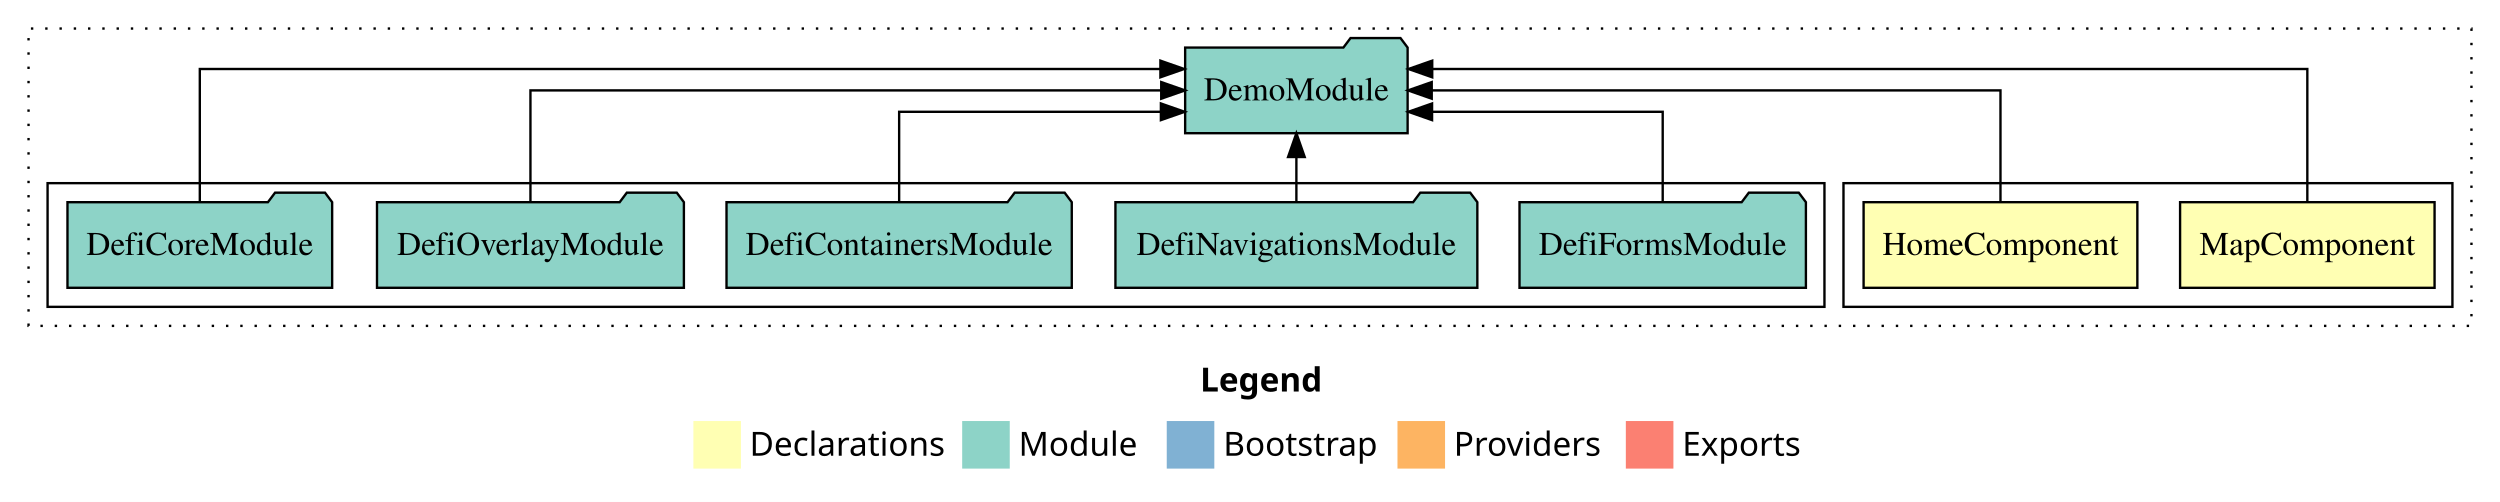
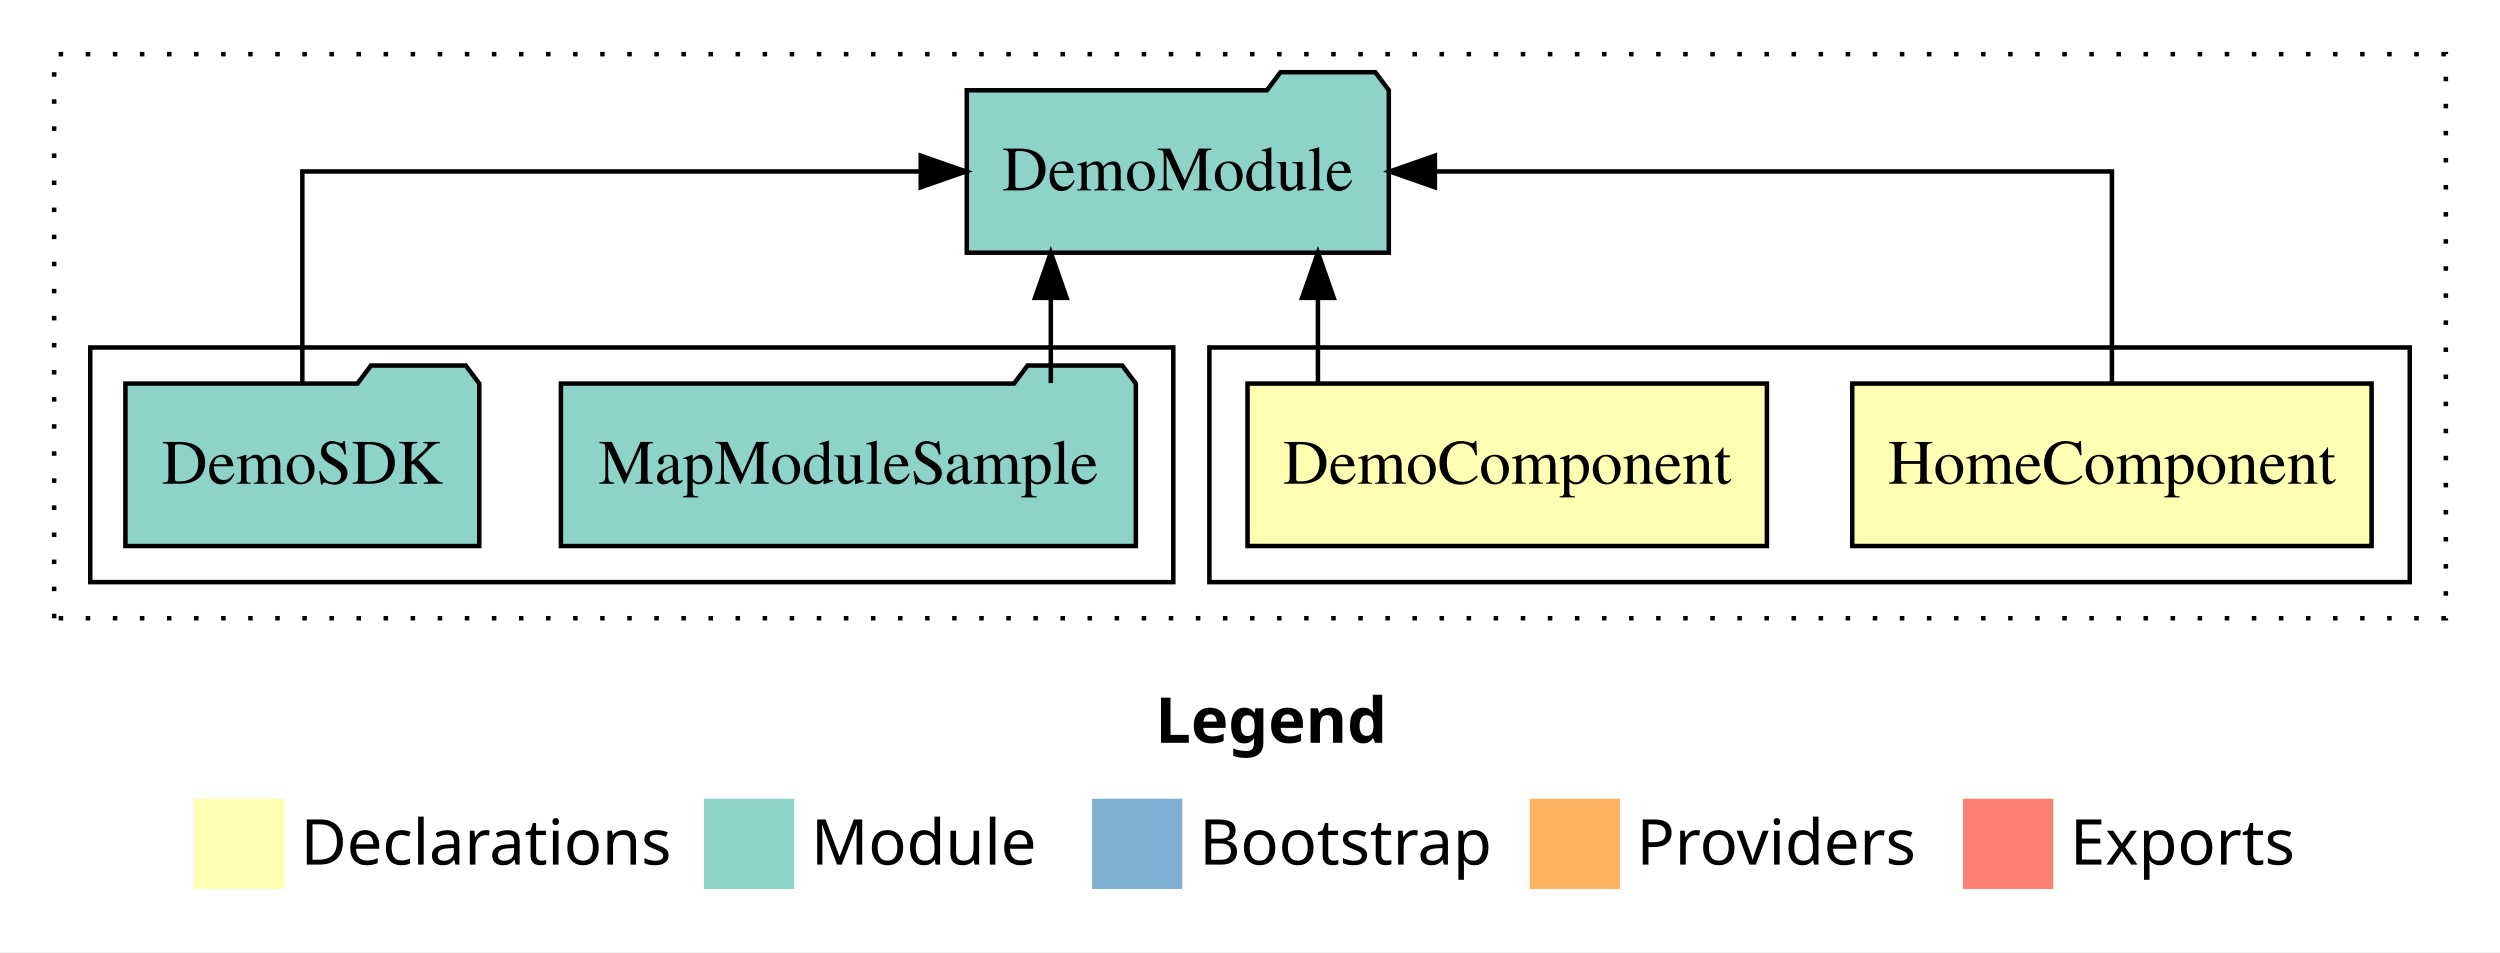
- <svg xmlns="http://www.w3.org/2000/svg" width="1051pt" height="211pt" viewBox="0.00 0.00 1051.00 211.00">
+ <svg xmlns="http://www.w3.org/2000/svg" width="554pt" height="211pt" viewBox="0.00 0.00 554.00 211.00">
  <g id="graph0" class="graph" transform="scale(1 1) rotate(0) translate(4 207)">
-     <polygon fill="#ffffff" stroke="transparent" points="-4,4 -4,-207 1047,-207 1047,4 -4,4" />
-     <text text-anchor="start" x="500.509" y="-42.4" font-family="sans-serif" font-weight="bold" font-size="14.00" fill="#000000">Legend</text>
-     <polygon fill="#ffffb3" stroke="transparent" points="287.5,-10 287.5,-30 307.5,-30 307.5,-10 287.5,-10" />
-     <text text-anchor="start" x="311.129" y="-15.4" font-family="sans-serif" font-size="14.00" fill="#000000">  Declarations</text>
-     <polygon fill="#8dd3c7" stroke="transparent" points="400.5,-10 400.5,-30 420.5,-30 420.5,-10 400.5,-10" />
-     <text text-anchor="start" x="424.225" y="-15.4" font-family="sans-serif" font-size="14.00" fill="#000000">  Module</text>
-     <polygon fill="#80b1d3" stroke="transparent" points="486.5,-10 486.5,-30 506.5,-30 506.5,-10 486.5,-10" />
-     <text text-anchor="start" x="510.281" y="-15.4" font-family="sans-serif" font-size="14.00" fill="#000000">  Bootstrap</text>
-     <polygon fill="#fdb462" stroke="transparent" points="583.5,-10 583.5,-30 603.5,-30 603.5,-10 583.5,-10" />
-     <text text-anchor="start" x="607.173" y="-15.4" font-family="sans-serif" font-size="14.00" fill="#000000">  Providers</text>
-     <polygon fill="#fb8072" stroke="transparent" points="679.5,-10 679.5,-30 699.5,-30 699.5,-10 679.5,-10" />
-     <text text-anchor="start" x="703.226" y="-15.4" font-family="sans-serif" font-size="14.00" fill="#000000">  Exports</text>
+     <polygon fill="#ffffff" stroke="transparent" points="-4,4 -4,-207 550,-207 550,4 -4,4" />
+     <text text-anchor="start" x="252.009" y="-42.4" font-family="sans-serif" font-weight="bold" font-size="14.00" fill="#000000">Legend</text>
+     <polygon fill="#ffffb3" stroke="transparent" points="39,-10 39,-30 59,-30 59,-10 39,-10" />
+     <text text-anchor="start" x="62.629" y="-15.4" font-family="sans-serif" font-size="14.00" fill="#000000">  Declarations</text>
+     <polygon fill="#8dd3c7" stroke="transparent" points="152,-10 152,-30 172,-30 172,-10 152,-10" />
+     <text text-anchor="start" x="175.725" y="-15.4" font-family="sans-serif" font-size="14.00" fill="#000000">  Module</text>
+     <polygon fill="#80b1d3" stroke="transparent" points="238,-10 238,-30 258,-30 258,-10 238,-10" />
+     <text text-anchor="start" x="261.781" y="-15.4" font-family="sans-serif" font-size="14.00" fill="#000000">  Bootstrap</text>
+     <polygon fill="#fdb462" stroke="transparent" points="335,-10 335,-30 355,-30 355,-10 335,-10" />
+     <text text-anchor="start" x="358.673" y="-15.4" font-family="sans-serif" font-size="14.00" fill="#000000">  Providers</text>
+     <polygon fill="#fb8072" stroke="transparent" points="431,-10 431,-30 451,-30 451,-10 431,-10" />
+     <text text-anchor="start" x="454.726" y="-15.4" font-family="sans-serif" font-size="14.00" fill="#000000">  Exports</text>
    <g id="clust1" class="cluster">
-       <polygon fill="none" stroke="#000000" stroke-dasharray="1,5" points="8,-70 8,-195 1035,-195 1035,-70 8,-70" />
+       <polygon fill="none" stroke="#000000" stroke-dasharray="1,5" points="8,-70 8,-195 538,-195 538,-70 8,-70" />
    </g>
    <g id="clust2" class="cluster">
-       <polygon fill="none" stroke="#000000" points="771,-78 771,-130 1027,-130 1027,-78 771,-78" />
+       <polygon fill="none" stroke="#000000" points="264,-78 264,-130 530,-130 530,-78 264,-78" />
    </g>
    <g id="clust5" class="cluster">
-       <polygon fill="none" stroke="#000000" points="16,-78 16,-130 763,-130 763,-78 16,-78" />
+       <polygon fill="none" stroke="#000000" points="16,-78 16,-130 256,-130 256,-78 16,-78" />
    </g>
    <g id="node1" class="node">
-       <polygon fill="#ffffb3" stroke="#000000" points="1019.492,-122 912.508,-122 912.508,-86 1019.492,-86 1019.492,-122" />
-       <text text-anchor="middle" x="966" y="-99.8" font-family="Times,serif" font-size="14.00" fill="#000000">MapComponent</text>
+       <polygon fill="#ffffb3" stroke="#000000" points="521.545,-122 406.455,-122 406.455,-86 521.545,-86 521.545,-122" />
+       <text text-anchor="middle" x="464" y="-99.8" font-family="Times,serif" font-size="14.00" fill="#000000">HomeComponent</text>
    </g>
    <g id="node3" class="node">
-       <polygon fill="#8dd3c7" stroke="#000000" points="587.762,-187 584.762,-191 563.762,-191 560.762,-187 494.238,-187 494.238,-151 587.762,-151 587.762,-187" />
-       <text text-anchor="middle" x="541" y="-164.8" font-family="Times,serif" font-size="14.00" fill="#000000">DemoModule</text>
+       <polygon fill="#8dd3c7" stroke="#000000" points="303.762,-187 300.762,-191 279.762,-191 276.762,-187 210.238,-187 210.238,-151 303.762,-151 303.762,-187" />
+       <text text-anchor="middle" x="257" y="-164.8" font-family="Times,serif" font-size="14.00" fill="#000000">DemoModule</text>
    </g>
    <g id="edge1" class="edge">
-       <path fill="none" stroke="#000000" d="M966,-122.292C966,-144.206 966,-178 966,-178 966,-178 598.106,-178 598.106,-178" />
-       <polygon fill="#000000" stroke="#000000" points="598.106,-174.5 588.106,-178 598.106,-181.5 598.106,-174.5" />
+       <path fill="none" stroke="#000000" d="M464,-122.106C464,-141.339 464,-169 464,-169 464,-169 313.971,-169 313.971,-169" />
+       <polygon fill="#000000" stroke="#000000" points="313.971,-165.5 303.971,-169 313.971,-172.5 313.971,-165.5" />
    </g>
    <g id="node2" class="node">
-       <polygon fill="#ffffb3" stroke="#000000" points="894.545,-122 779.455,-122 779.455,-86 894.545,-86 894.545,-122" />
-       <text text-anchor="middle" x="837" y="-99.8" font-family="Times,serif" font-size="14.00" fill="#000000">HomeComponent</text>
+       <polygon fill="#ffffb3" stroke="#000000" points="387.545,-122 272.455,-122 272.455,-86 387.545,-86 387.545,-122" />
+       <text text-anchor="middle" x="330" y="-99.8" font-family="Times,serif" font-size="14.00" fill="#000000">DemoComponent</text>
    </g>
    <g id="edge2" class="edge">
-       <path fill="none" stroke="#000000" d="M837,-122.106C837,-141.339 837,-169 837,-169 837,-169 597.902,-169 597.902,-169" />
-       <polygon fill="#000000" stroke="#000000" points="597.902,-165.5 587.902,-169 597.902,-172.5 597.902,-165.5" />
+       <path fill="none" stroke="#000000" d="M288.054,-122.106C288.054,-122.106 288.054,-140.991 288.054,-140.991" />
+       <polygon fill="#000000" stroke="#000000" points="284.554,-140.991 288.054,-150.991 291.554,-140.991 284.554,-140.991" />
    </g>
    <g id="node4" class="node">
-       <polygon fill="#8dd3c7" stroke="#000000" points="755.201,-122 752.201,-126 731.201,-126 728.201,-122 634.799,-122 634.799,-86 755.201,-86 755.201,-122" />
-       <text text-anchor="middle" x="695" y="-99.8" font-family="Times,serif" font-size="14.00" fill="#000000">DefiFormsModule</text>
+       <polygon fill="#8dd3c7" stroke="#000000" points="247.702,-122 244.702,-126 223.702,-126 220.702,-122 120.298,-122 120.298,-86 247.702,-86 247.702,-122" />
+       <text text-anchor="middle" x="184" y="-99.8" font-family="Times,serif" font-size="14.00" fill="#000000">MapModuleSample</text>
    </g>
    <g id="edge3" class="edge">
-       <path fill="none" stroke="#000000" d="M695,-122.027C695,-138.398 695,-160 695,-160 695,-160 598.042,-160 598.042,-160" />
-       <polygon fill="#000000" stroke="#000000" points="598.042,-156.5 588.042,-160 598.042,-163.5 598.042,-156.5" />
+       <path fill="none" stroke="#000000" d="M228.86,-122.106C228.86,-122.106 228.86,-140.991 228.86,-140.991" />
+       <polygon fill="#000000" stroke="#000000" points="225.36,-140.991 228.86,-150.991 232.36,-140.991 225.36,-140.991" />
    </g>
    <g id="node5" class="node">
-       <polygon fill="#8dd3c7" stroke="#000000" points="617.074,-122 614.074,-126 593.074,-126 590.074,-122 464.926,-122 464.926,-86 617.074,-86 617.074,-122" />
-       <text text-anchor="middle" x="541" y="-99.8" font-family="Times,serif" font-size="14.00" fill="#000000">DefiNavigationsModule</text>
+       <polygon fill="#8dd3c7" stroke="#000000" points="102.208,-122 99.208,-126 78.208,-126 75.208,-122 23.792,-122 23.792,-86 102.208,-86 102.208,-122" />
+       <text text-anchor="middle" x="63" y="-99.8" font-family="Times,serif" font-size="14.00" fill="#000000">DemoSDK</text>
    </g>
    <g id="edge4" class="edge">
-       <path fill="none" stroke="#000000" d="M541,-122.106C541,-122.106 541,-140.991 541,-140.991" />
-       <polygon fill="#000000" stroke="#000000" points="537.5,-140.991 541,-150.991 544.5,-140.991 537.5,-140.991" />
-     </g>
-     <g id="node6" class="node">
-       <polygon fill="#8dd3c7" stroke="#000000" points="446.574,-122 443.574,-126 422.574,-126 419.574,-122 301.426,-122 301.426,-86 446.574,-86 446.574,-122" />
-       <text text-anchor="middle" x="374" y="-99.8" font-family="Times,serif" font-size="14.00" fill="#000000">DefiContainersModule</text>
-     </g>
-     <g id="edge5" class="edge">
-       <path fill="none" stroke="#000000" d="M374,-122.027C374,-138.398 374,-160 374,-160 374,-160 484.037,-160 484.037,-160" />
-       <polygon fill="#000000" stroke="#000000" points="484.037,-163.5 494.037,-160 484.037,-156.5 484.037,-163.5" />
-     </g>
-     <g id="node7" class="node">
-       <polygon fill="#8dd3c7" stroke="#000000" points="283.51,-122 280.51,-126 259.51,-126 256.51,-122 154.49,-122 154.49,-86 283.51,-86 283.51,-122" />
-       <text text-anchor="middle" x="219" y="-99.8" font-family="Times,serif" font-size="14.00" fill="#000000">DefiOverlayModule</text>
-     </g>
-     <g id="edge6" class="edge">
-       <path fill="none" stroke="#000000" d="M219,-122.106C219,-141.339 219,-169 219,-169 219,-169 484.178,-169 484.178,-169" />
-       <polygon fill="#000000" stroke="#000000" points="484.178,-172.5 494.178,-169 484.178,-165.5 484.178,-172.5" />
-     </g>
-     <g id="node8" class="node">
-       <polygon fill="#8dd3c7" stroke="#000000" points="135.635,-122 132.635,-126 111.635,-126 108.635,-122 24.365,-122 24.365,-86 135.635,-86 135.635,-122" />
-       <text text-anchor="middle" x="80" y="-99.8" font-family="Times,serif" font-size="14.00" fill="#000000">DefiCoreModule</text>
-     </g>
-     <g id="edge7" class="edge">
-       <path fill="none" stroke="#000000" d="M80,-122.292C80,-144.206 80,-178 80,-178 80,-178 483.831,-178 483.831,-178" />
-       <polygon fill="#000000" stroke="#000000" points="483.831,-181.5 493.831,-178 483.831,-174.5 483.831,-181.5" />
+       <path fill="none" stroke="#000000" d="M63,-122.106C63,-141.339 63,-169 63,-169 63,-169 200.038,-169 200.038,-169" />
+       <polygon fill="#000000" stroke="#000000" points="200.038,-172.5 210.038,-169 200.038,-165.5 200.038,-172.5" />
    </g>
  </g>
</svg>
